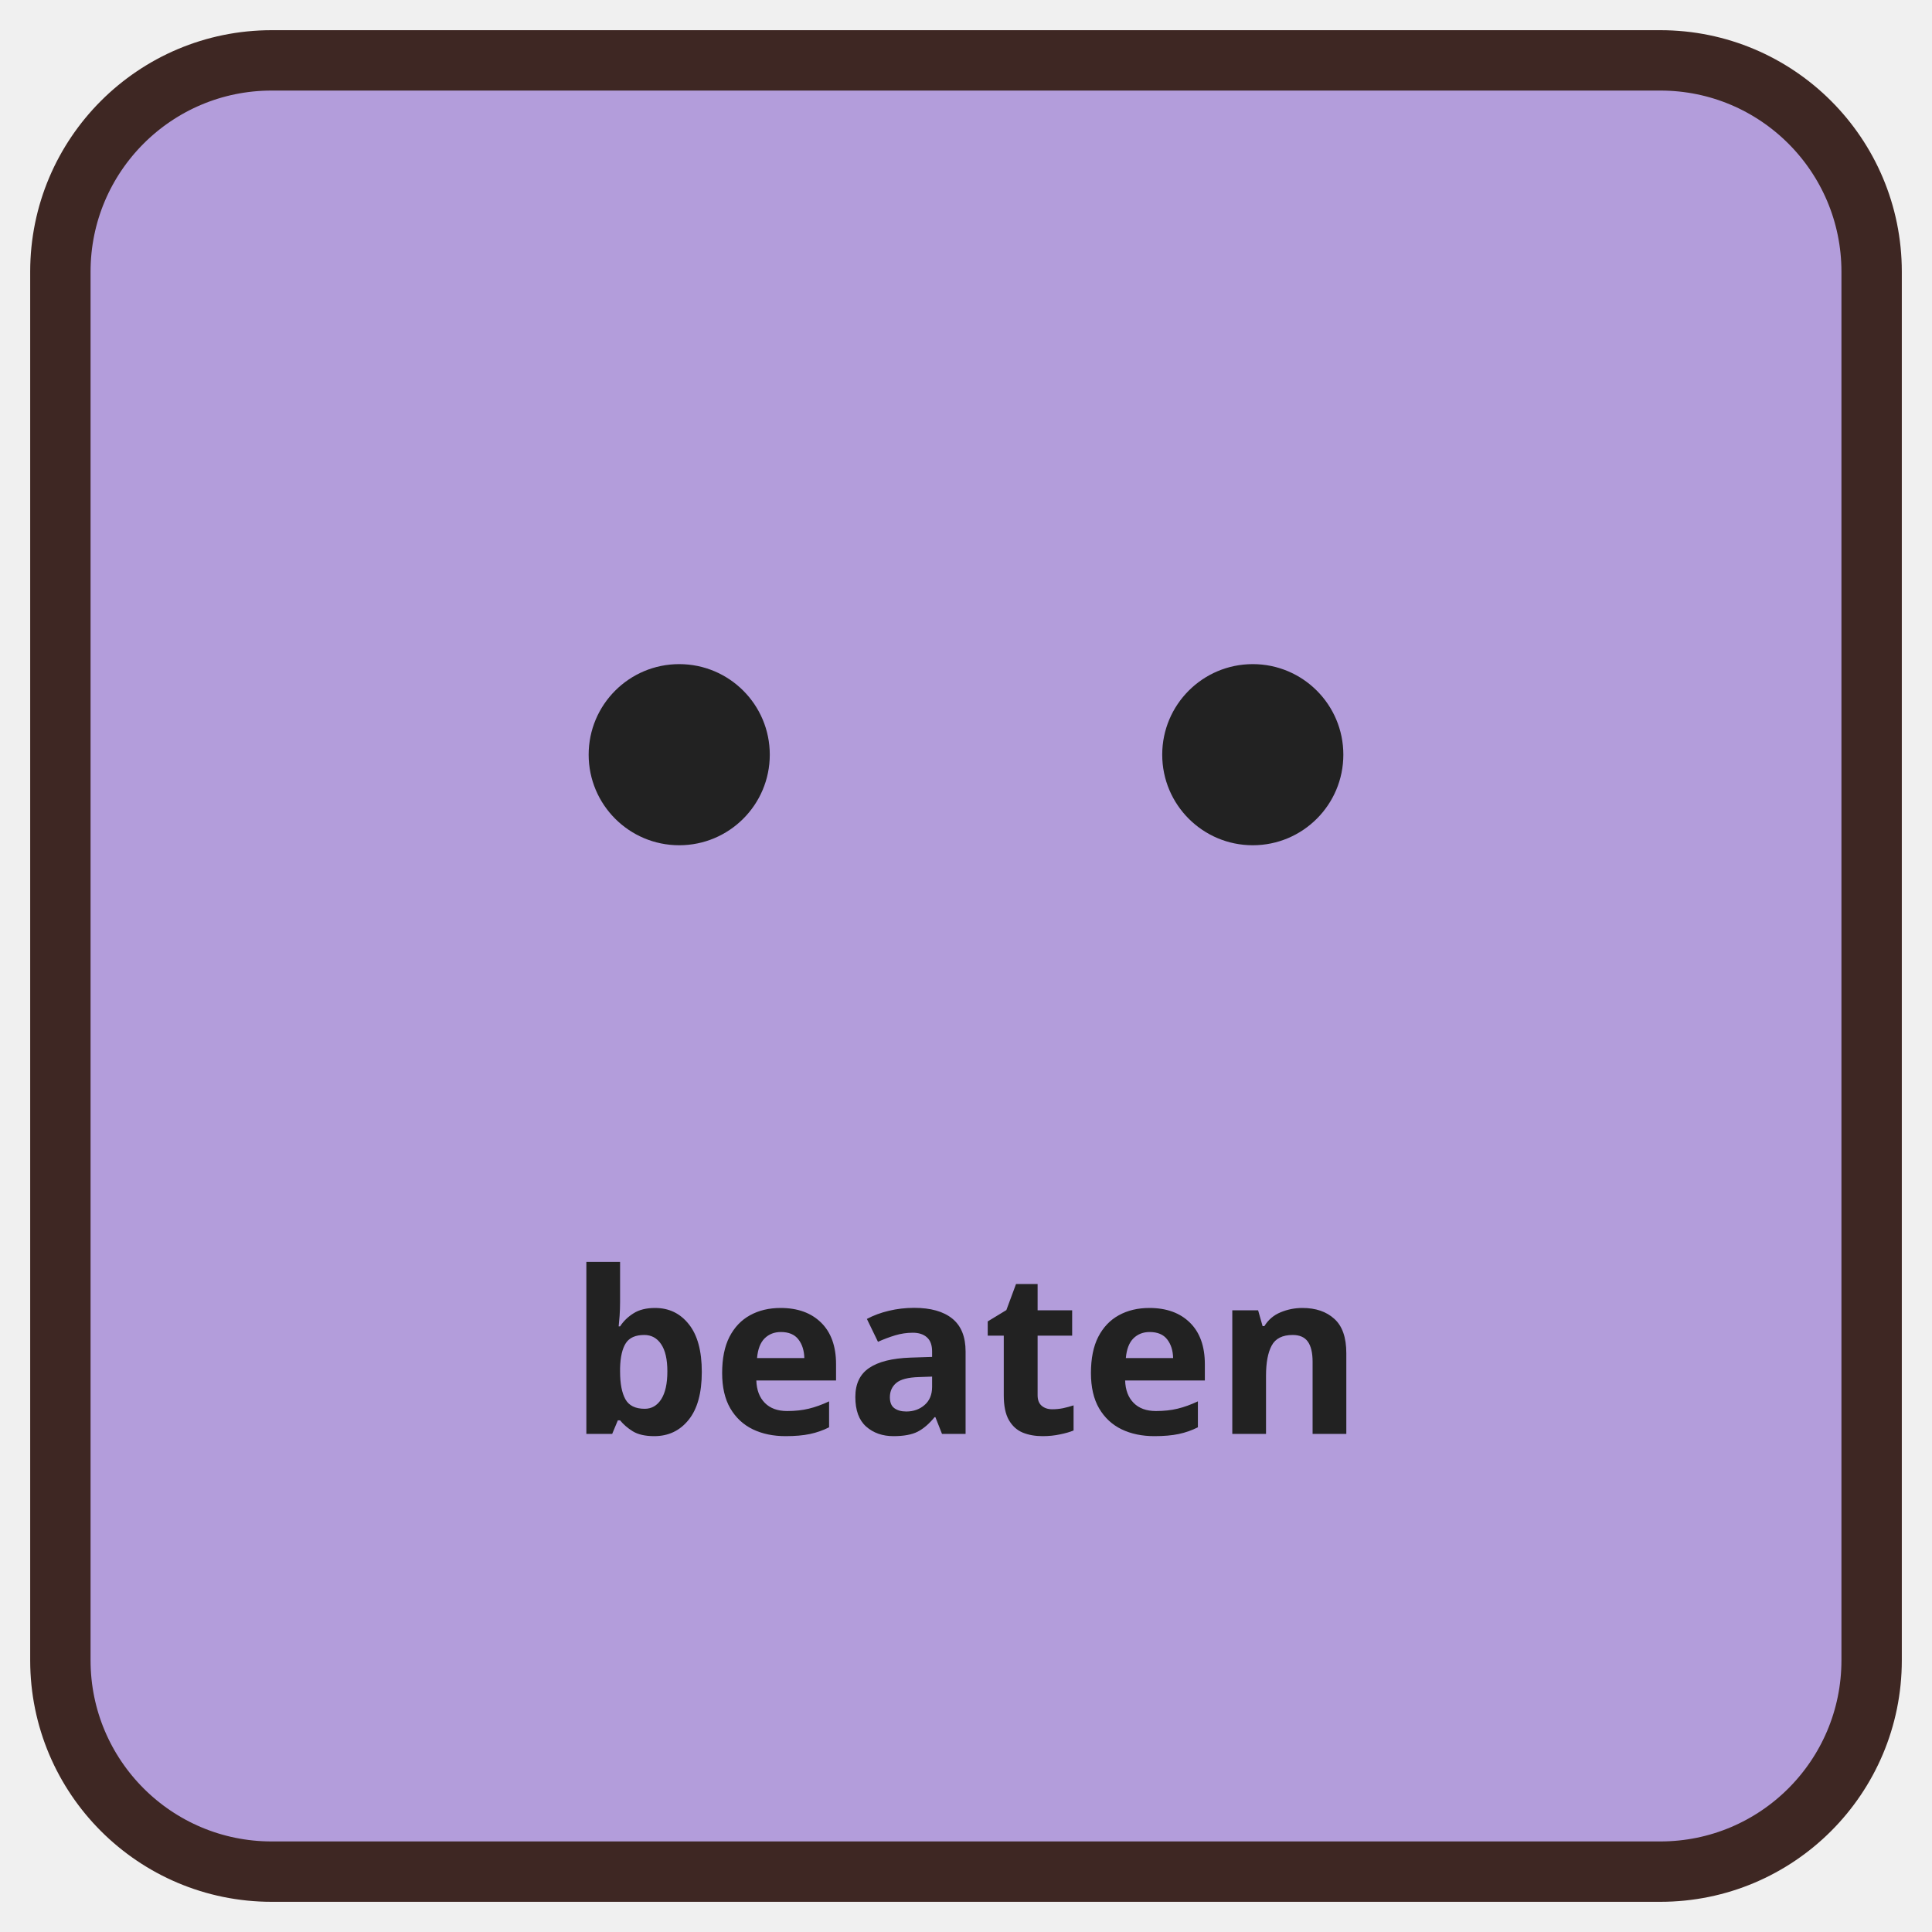
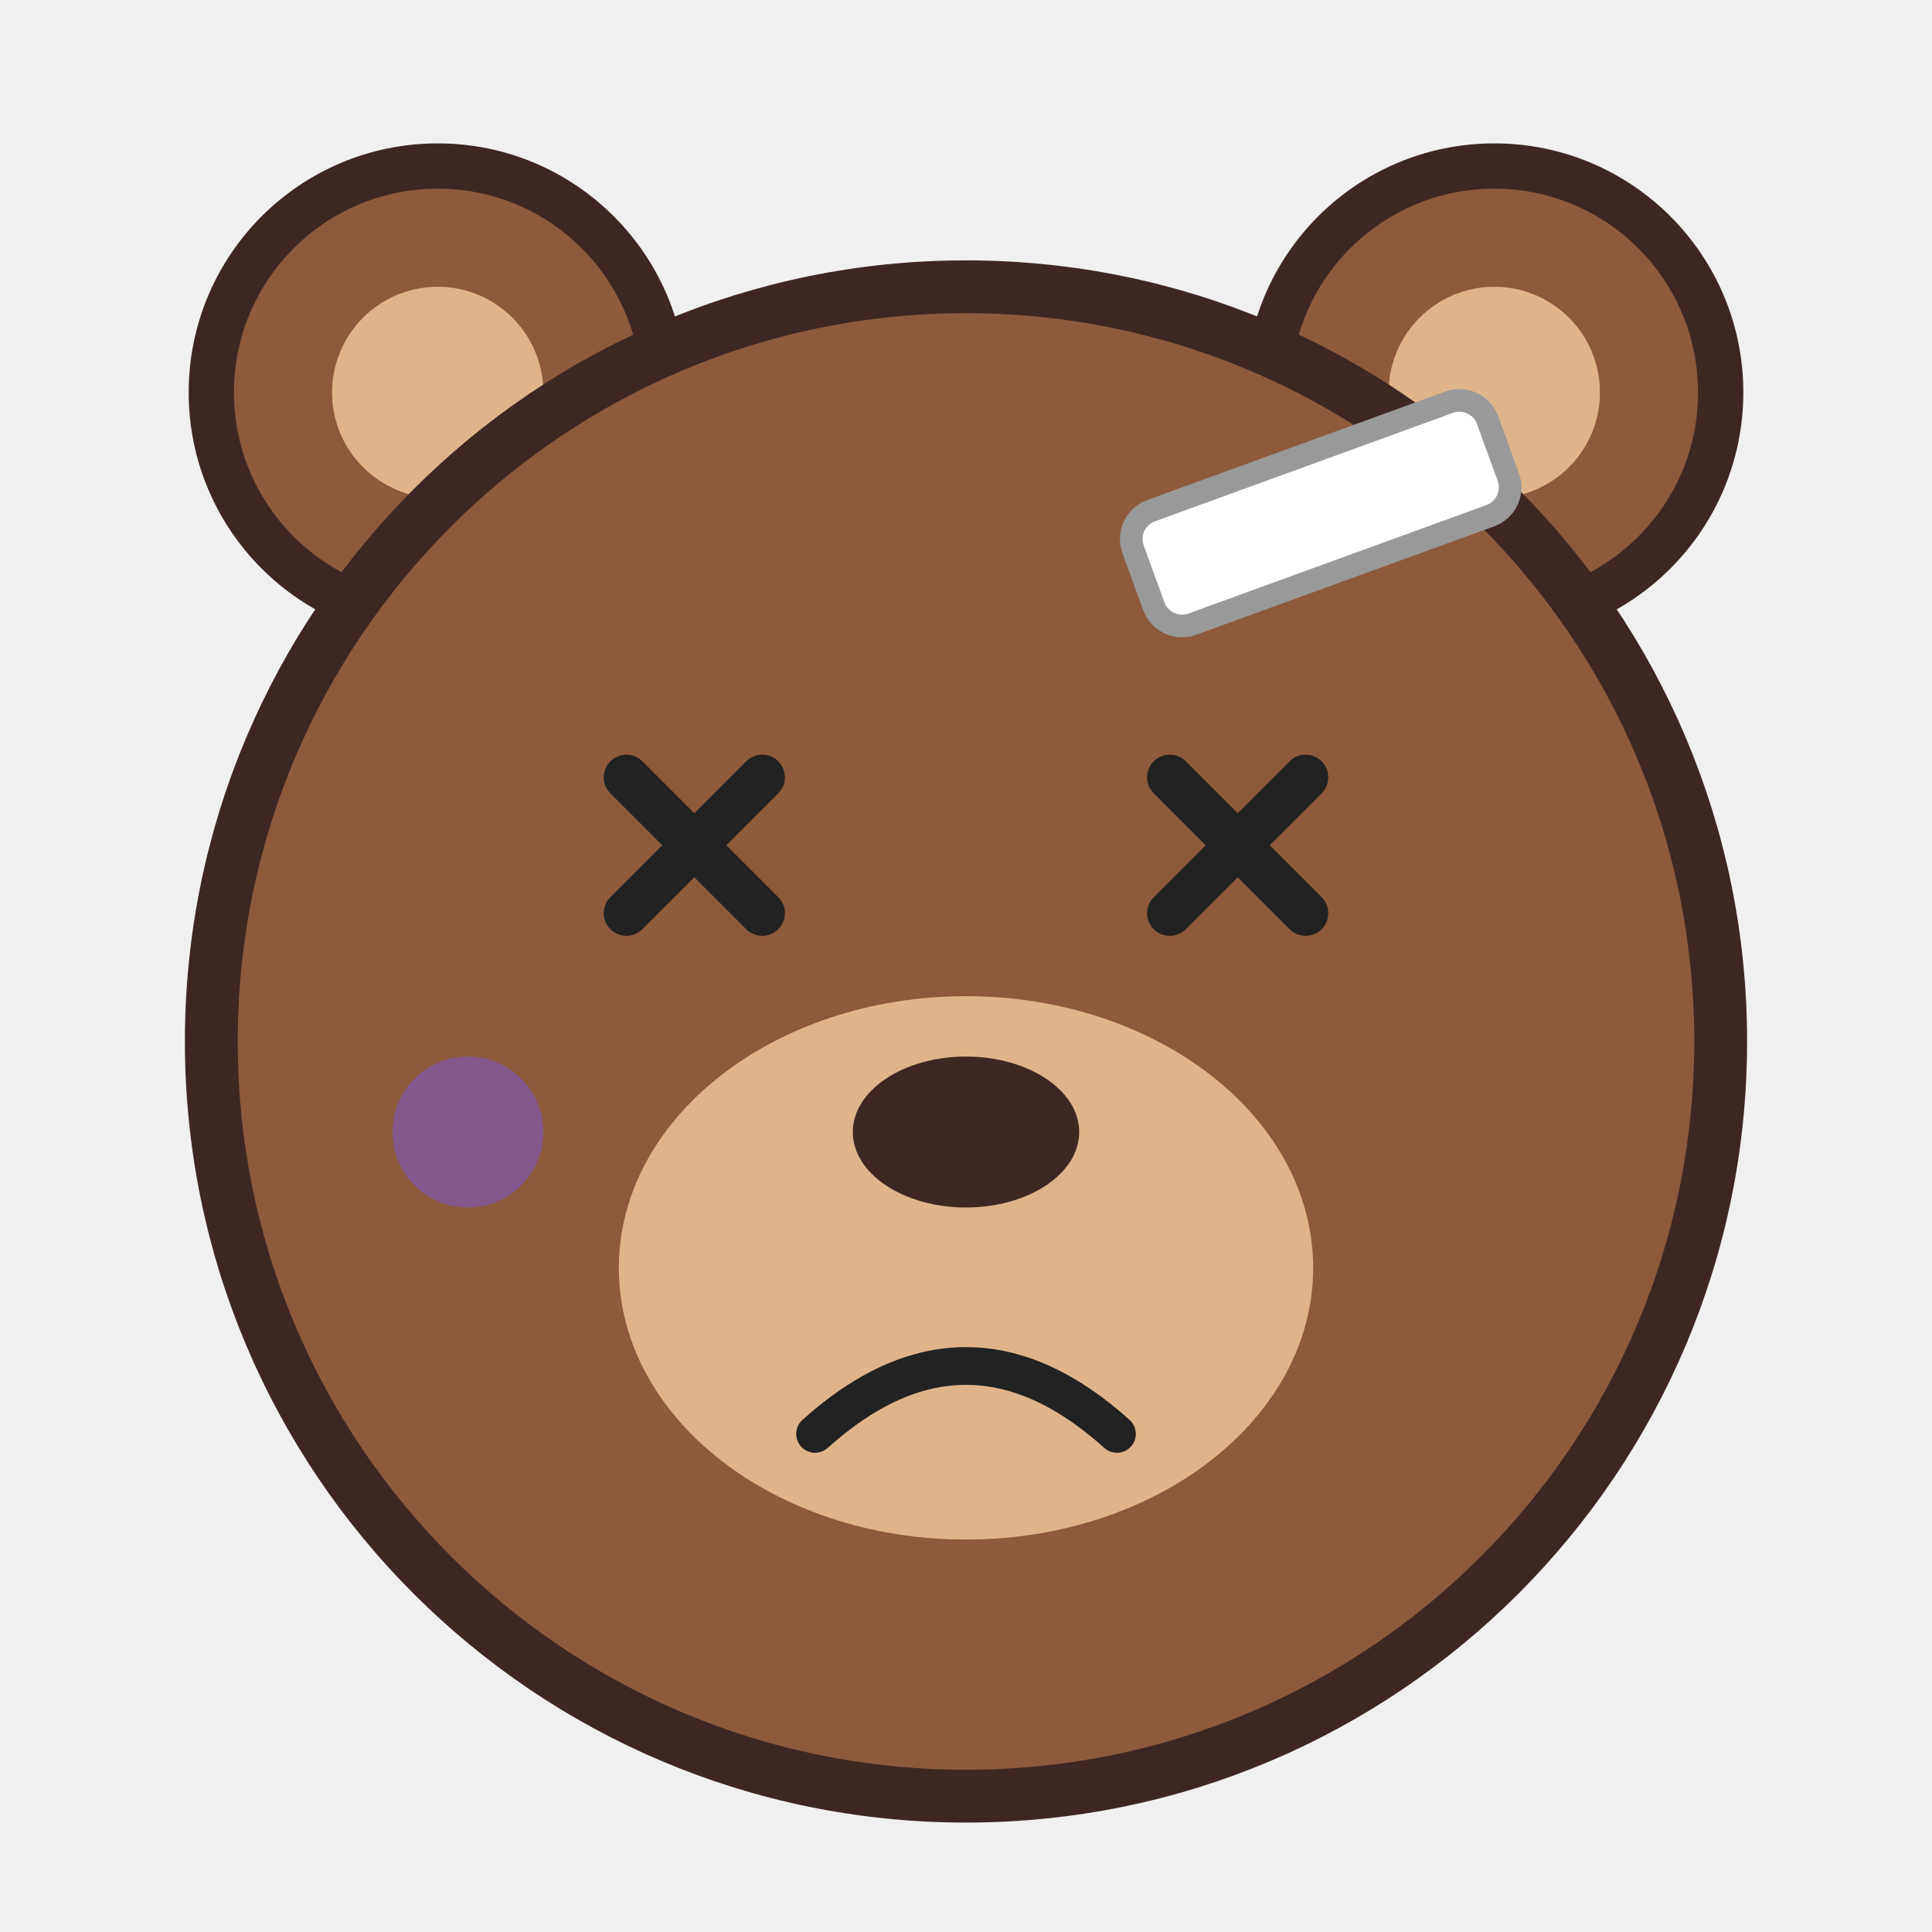
<svg xmlns="http://www.w3.org/2000/svg" width="256" height="256" viewBox="0 0 256 256">
-   <circle cx="50" cy="40" r="30" fill="#6d4c41" />
-   <circle cx="206" cy="40" r="30" fill="#6d4c41" />
-   <rect x="8" y="8" width="240" height="240" rx="28" fill="#b39ddb" stroke="#3e2723" stroke-width="8" />
-   <circle cx="90" cy="100" r="12" fill="#222" />
-   <circle cx="166" cy="100" r="12" fill="#222" />
-   <text x="128" y="190" font-family="sans-serif" font-size="30" font-weight="bold" text-anchor="middle" fill="#222">beaten</text>
+   <circle cx="58" cy="52" r="30" fill="#8d5a3b" stroke="#3e2723" stroke-width="6" />
+   <circle cx="198" cy="52" r="30" fill="#8d5a3b" stroke="#3e2723" stroke-width="6" />
+   <circle cx="58" cy="52" r="14" fill="#e0b48a" />
+   <circle cx="198" cy="52" r="14" fill="#e0b48a" />
+   <ellipse cx="128" cy="138" rx="100" ry="100" fill="#8d5a3b" stroke="#3e2723" stroke-width="7" />
+   <ellipse cx="128" cy="168" rx="46" ry="36" fill="#e0b48a" />
+   <ellipse cx="128" cy="150" rx="15" ry="10" fill="#3e2723" />
+   <path d="M83 103L101 121M101 103L83 121" stroke="#222" stroke-width="6" stroke-linecap="round" />
+   <path d="M155 103L173 121M173 103L155 121" stroke="#222" stroke-width="6" stroke-linecap="round" />
+   <path d="M108 190Q128 172 148 190" stroke="#222" fill="none" stroke-width="5" stroke-linecap="round" />
+   <rect x="150" y="60" width="50" height="16" rx="4" fill="#fff" stroke="#999" stroke-width="3" transform="rotate(-20 175 68)" />
+   <circle cx="62" cy="150" r="10" fill="#7e57c2" opacity=".6" />
</svg>
